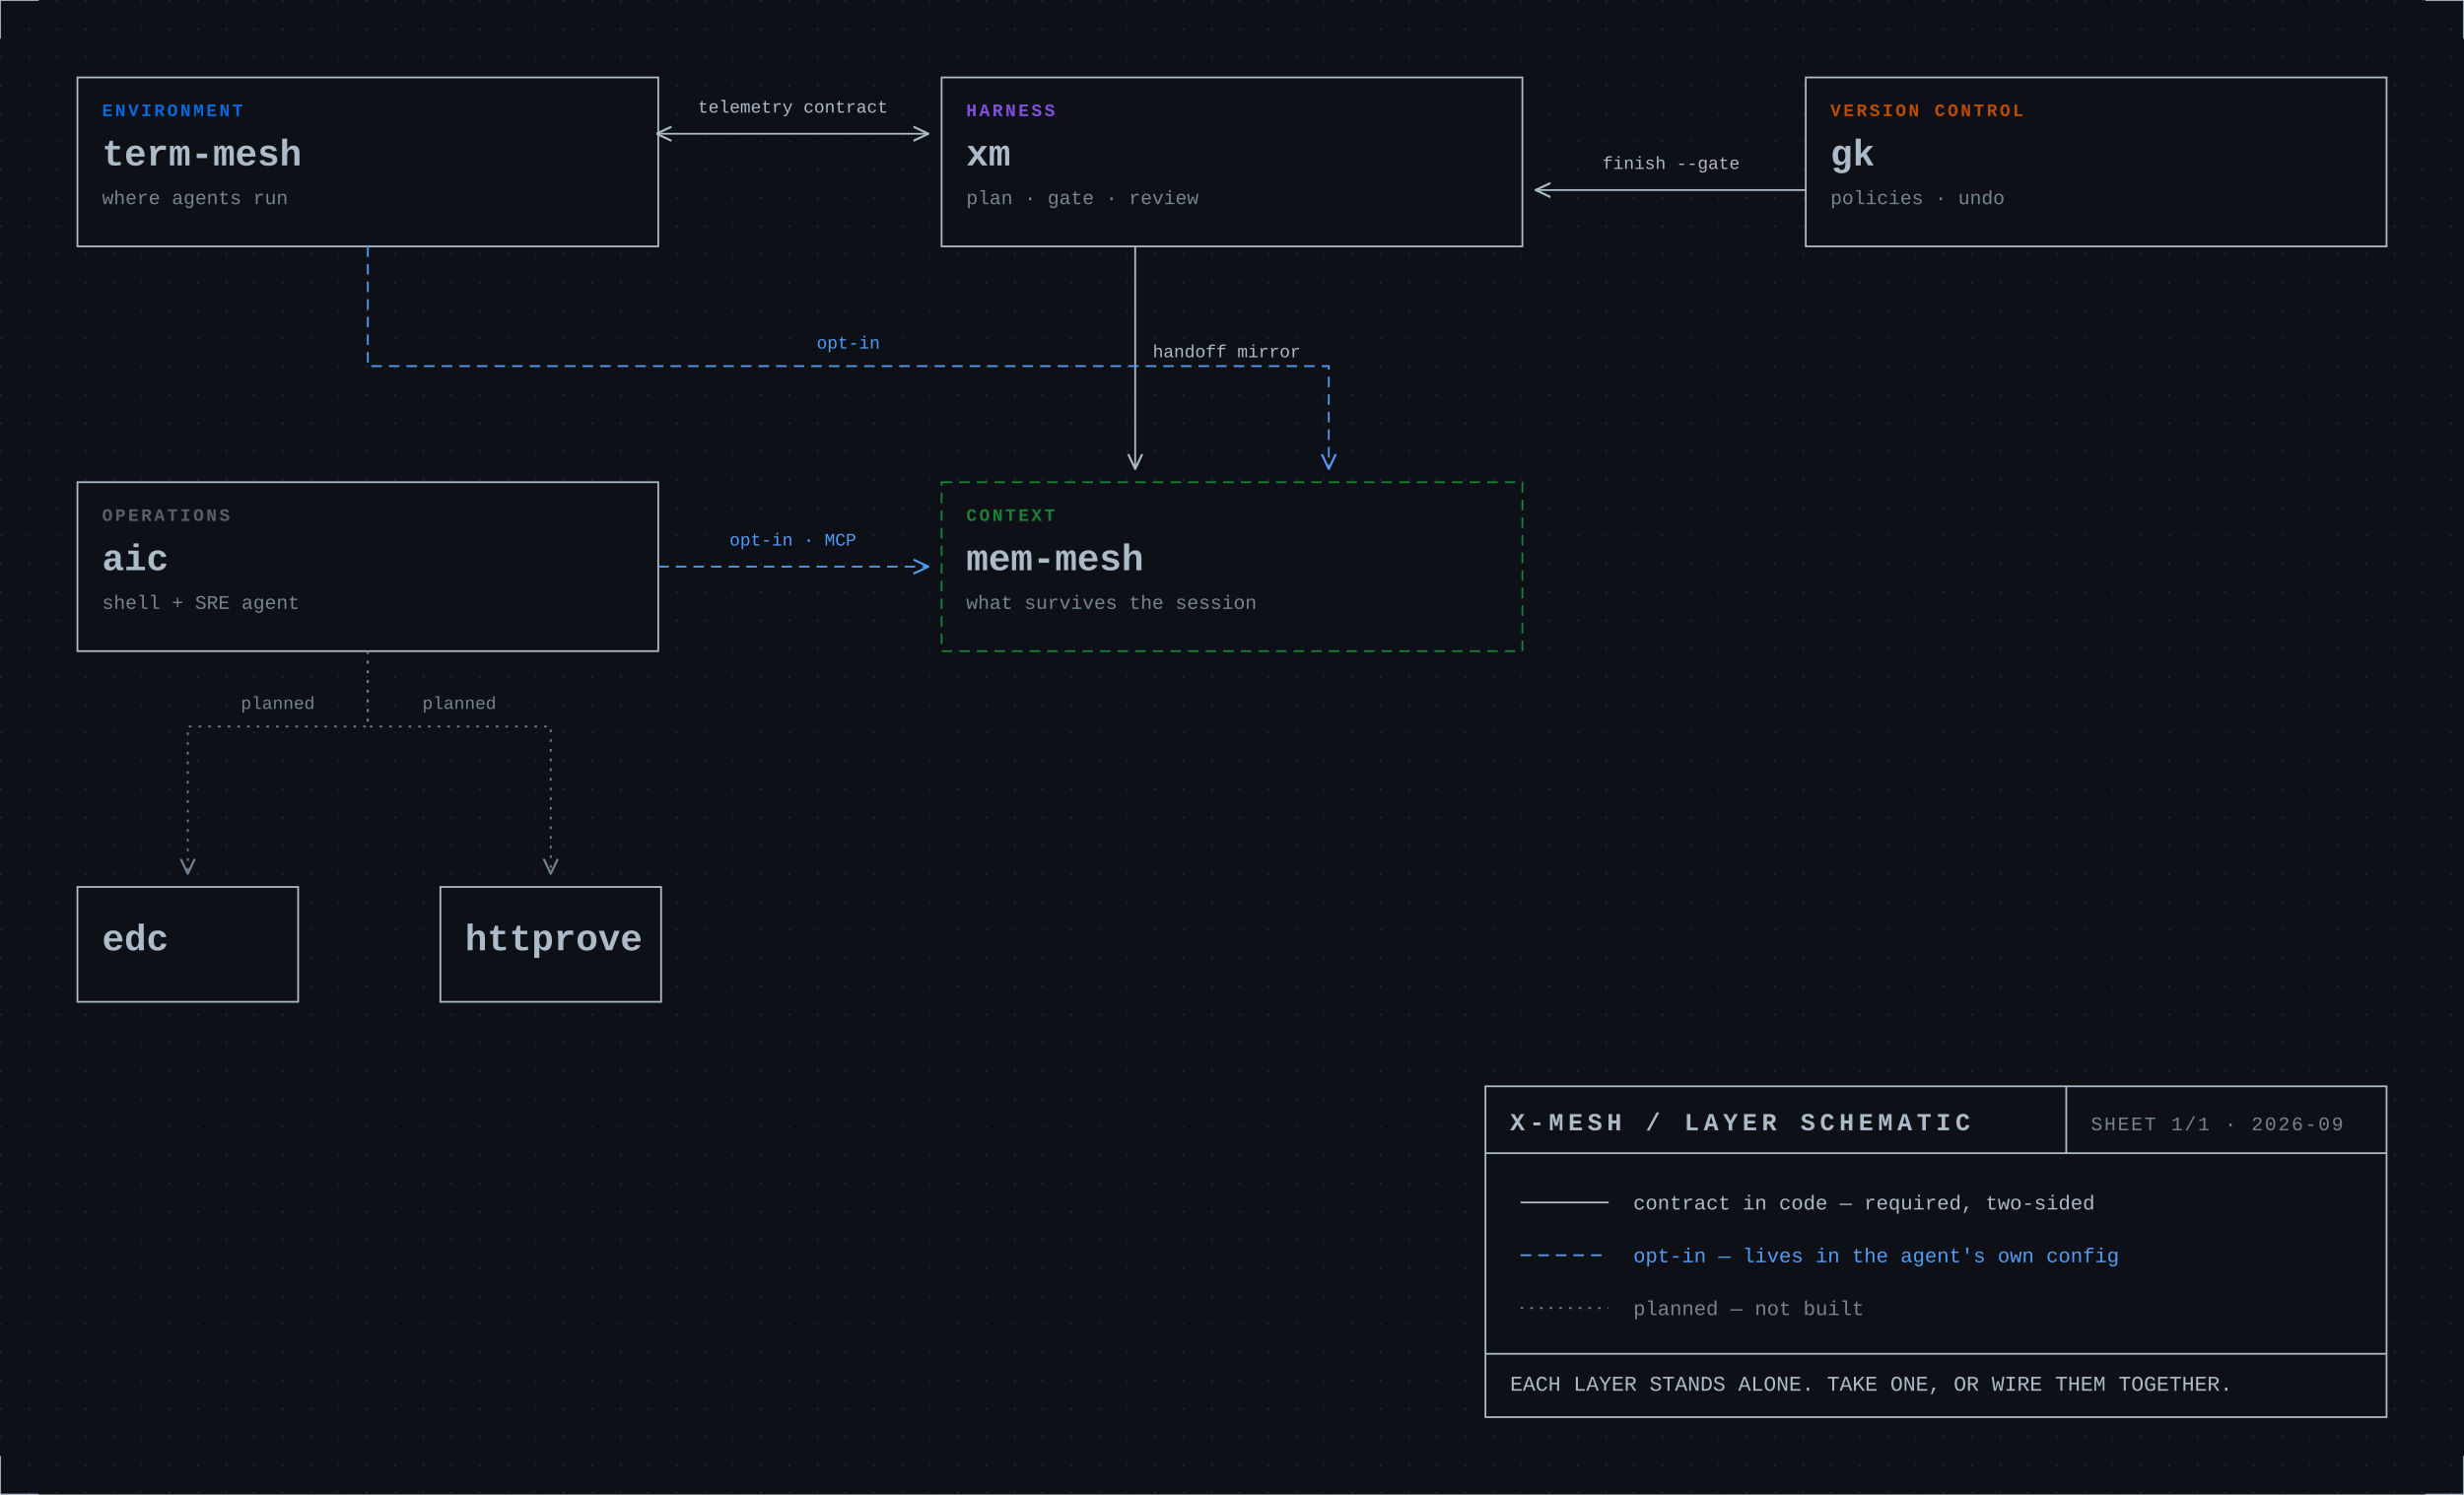
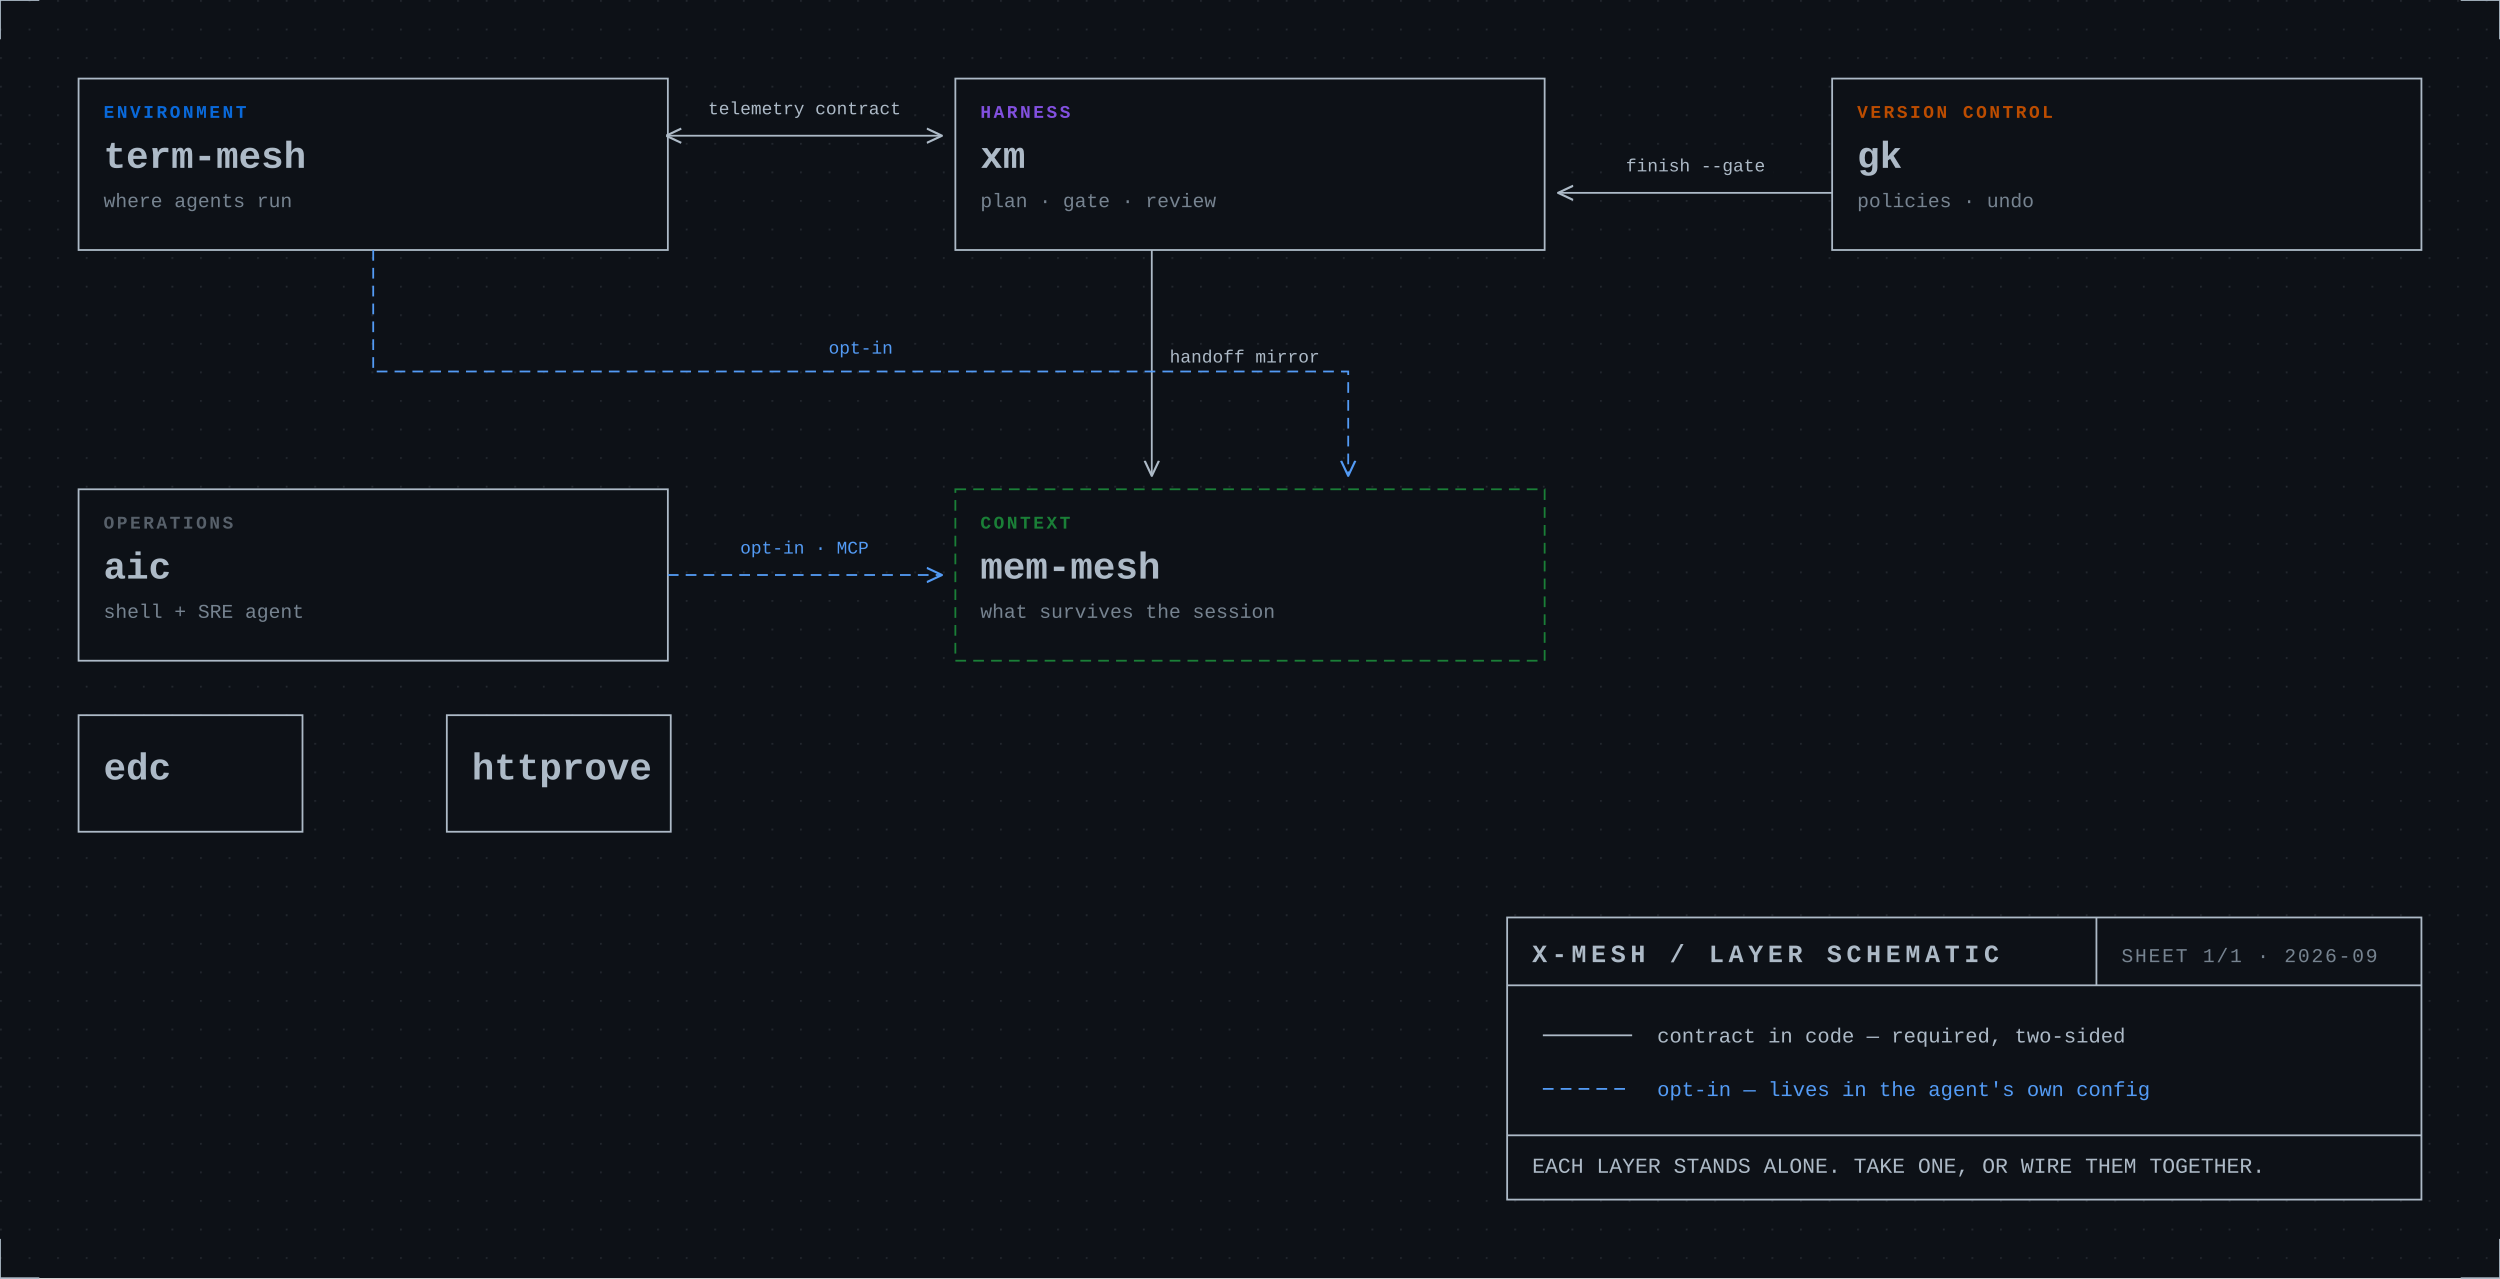
- <svg xmlns="http://www.w3.org/2000/svg" width="1400" height="849.28" viewBox="0 0 1400 849.28" role="img" aria-label="x-mesh — layers — schematic">
+ <svg xmlns="http://www.w3.org/2000/svg" width="1400" height="715.78" viewBox="0 0 1400 715.78" role="img" aria-label="x-mesh — layers — schematic">
  <defs>
    <marker id="ac" markerWidth="9" markerHeight="9" refX="8" refY="4.5" orient="auto">
      <path d="M0,0.5 L8.5,4.5 L0,8.5" fill="none" stroke="#adbac7" stroke-width="1.2" />
    </marker>
    <marker id="acs" markerWidth="9" markerHeight="9" refX="1" refY="4.5" orient="auto">
      <path d="M8.5,0.5 L0,4.5 L8.5,8.5" fill="none" stroke="#adbac7" stroke-width="1.2" />
    </marker>
    <marker id="ao" markerWidth="9" markerHeight="9" refX="8" refY="4.5" orient="auto">
      <path d="M0,0.5 L8.5,4.5 L0,8.5" fill="none" stroke="#539bf5" stroke-width="1.2" />
    </marker>
    <marker id="aos" markerWidth="9" markerHeight="9" refX="1" refY="4.5" orient="auto">
      <path d="M8.5,0.5 L0,4.5 L8.5,8.5" fill="none" stroke="#539bf5" stroke-width="1.2" />
    </marker>
    <marker id="ap" markerWidth="9" markerHeight="9" refX="8" refY="4.5" orient="auto">
      <path d="M0,0.5 L8.5,4.5 L0,8.5" fill="none" stroke="#768390" stroke-width="1.2" />
    </marker>
    <marker id="aps" markerWidth="9" markerHeight="9" refX="1" refY="4.5" orient="auto">
      <path d="M8.5,0.5 L0,4.5 L8.5,8.5" fill="none" stroke="#768390" stroke-width="1.2" />
    </marker>
  </defs>
-   <rect x="0" y="0" width="1400" height="849.28" fill="#0d1117" />
+   <rect x="0" y="0" width="1400" height="715.78" fill="#0d1117" />
  <pattern id="g" width="16" height="16" patternUnits="userSpaceOnUse">
    <circle cx="0.5" cy="0.5" r="0.6" fill="#21262d" />
  </pattern>
-   <rect x="0" y="0" width="1400" height="849.28" fill="url(#g)" />
+   <rect x="0" y="0" width="1400" height="715.78" fill="url(#g)" />
  <path d="M0,22 L0,0 L22,0" fill="none" stroke="#adbac7" stroke-width="1" />
  <path d="M1400,22 L1400,0 L1378,0" fill="none" stroke="#adbac7" stroke-width="1" />
-   <path d="M0,827.28 L0,849.28 L22,849.28" fill="none" stroke="#adbac7" stroke-width="1" />
-   <path d="M1400,827.28 L1400,849.28 L1378,849.28" fill="none" stroke="#adbac7" stroke-width="1" />
+   <path d="M0,693.78 L0,715.78 L22,715.78" fill="none" stroke="#adbac7" stroke-width="1" />
+   <path d="M1400,693.78 L1400,715.78 L1378,715.78" fill="none" stroke="#adbac7" stroke-width="1" />
  <rect x="44" y="44" width="330" height="96" rx="0" fill="#0d1117" stroke="#adbac7" stroke-width="1" />
  <text x="58" y="66" fill="#0969da" font-family="ui-monospace,SFMono-Regular,&quot;SF Mono&quot;,Menlo,Consolas,&quot;Liberation Mono&quot;,monospace" font-size="10" font-weight="700" letter-spacing="1.4" xml:space="preserve">ENVIRONMENT</text>
  <text x="58" y="94" fill="#adbac7" font-family="ui-monospace,SFMono-Regular,&quot;SF Mono&quot;,Menlo,Consolas,&quot;Liberation Mono&quot;,monospace" font-size="21" font-weight="600" xml:space="preserve">term-mesh</text>
  <text x="58" y="116" fill="#768390" font-family="ui-monospace,SFMono-Regular,&quot;SF Mono&quot;,Menlo,Consolas,&quot;Liberation Mono&quot;,monospace" font-size="11" xml:space="preserve">where agents run</text>
  <rect x="535" y="44" width="330" height="96" rx="0" fill="#0d1117" stroke="#adbac7" stroke-width="1" />
  <text x="549" y="66" fill="#8250df" font-family="ui-monospace,SFMono-Regular,&quot;SF Mono&quot;,Menlo,Consolas,&quot;Liberation Mono&quot;,monospace" font-size="10" font-weight="700" letter-spacing="1.4" xml:space="preserve">HARNESS</text>
  <text x="549" y="94" fill="#adbac7" font-family="ui-monospace,SFMono-Regular,&quot;SF Mono&quot;,Menlo,Consolas,&quot;Liberation Mono&quot;,monospace" font-size="21" font-weight="600" xml:space="preserve">xm</text>
  <text x="549" y="116" fill="#768390" font-family="ui-monospace,SFMono-Regular,&quot;SF Mono&quot;,Menlo,Consolas,&quot;Liberation Mono&quot;,monospace" font-size="11" xml:space="preserve">plan · gate · review</text>
  <rect x="1026" y="44" width="330" height="96" rx="0" fill="#0d1117" stroke="#adbac7" stroke-width="1" />
  <text x="1040" y="66" fill="#bc4c00" font-family="ui-monospace,SFMono-Regular,&quot;SF Mono&quot;,Menlo,Consolas,&quot;Liberation Mono&quot;,monospace" font-size="10" font-weight="700" letter-spacing="1.4" xml:space="preserve">VERSION CONTROL</text>
  <text x="1040" y="94" fill="#adbac7" font-family="ui-monospace,SFMono-Regular,&quot;SF Mono&quot;,Menlo,Consolas,&quot;Liberation Mono&quot;,monospace" font-size="21" font-weight="600" xml:space="preserve">gk</text>
  <text x="1040" y="116" fill="#768390" font-family="ui-monospace,SFMono-Regular,&quot;SF Mono&quot;,Menlo,Consolas,&quot;Liberation Mono&quot;,monospace" font-size="11" xml:space="preserve">policies · undo</text>
  <rect x="44" y="274" width="330" height="96" rx="0" fill="#0d1117" stroke="#adbac7" stroke-width="1" />
  <text x="58" y="296" fill="#57606a" font-family="ui-monospace,SFMono-Regular,&quot;SF Mono&quot;,Menlo,Consolas,&quot;Liberation Mono&quot;,monospace" font-size="10" font-weight="700" letter-spacing="1.4" xml:space="preserve">OPERATIONS</text>
  <text x="58" y="324" fill="#adbac7" font-family="ui-monospace,SFMono-Regular,&quot;SF Mono&quot;,Menlo,Consolas,&quot;Liberation Mono&quot;,monospace" font-size="21" font-weight="600" xml:space="preserve">aic</text>
  <text x="58" y="346" fill="#768390" font-family="ui-monospace,SFMono-Regular,&quot;SF Mono&quot;,Menlo,Consolas,&quot;Liberation Mono&quot;,monospace" font-size="11" xml:space="preserve">shell + SRE agent</text>
  <rect x="535" y="274" width="330" height="96" rx="0" fill="#0d1117" stroke="#1a7f37" stroke-width="1" stroke-dasharray="6 4" />
  <text x="549" y="296" fill="#1a7f37" font-family="ui-monospace,SFMono-Regular,&quot;SF Mono&quot;,Menlo,Consolas,&quot;Liberation Mono&quot;,monospace" font-size="10" font-weight="700" letter-spacing="1.4" xml:space="preserve">CONTEXT</text>
  <text x="549" y="324" fill="#adbac7" font-family="ui-monospace,SFMono-Regular,&quot;SF Mono&quot;,Menlo,Consolas,&quot;Liberation Mono&quot;,monospace" font-size="21" font-weight="600" xml:space="preserve">mem-mesh</text>
  <text x="549" y="346" fill="#768390" font-family="ui-monospace,SFMono-Regular,&quot;SF Mono&quot;,Menlo,Consolas,&quot;Liberation Mono&quot;,monospace" font-size="11" xml:space="preserve">what survives the session</text>
-   <rect x="44" y="504" width="125.4" height="65.28" rx="0" fill="#0d1117" stroke="#adbac7" stroke-width="1" />
-   <text x="58" y="540" fill="#adbac7" font-family="ui-monospace,SFMono-Regular,&quot;SF Mono&quot;,Menlo,Consolas,&quot;Liberation Mono&quot;,monospace" font-size="21" font-weight="600" xml:space="preserve">edc</text>
-   <rect x="250.22" y="504" width="125.4" height="65.28" rx="0" fill="#0d1117" stroke="#adbac7" stroke-width="1" />
-   <text x="264.22" y="540" fill="#adbac7" font-family="ui-monospace,SFMono-Regular,&quot;SF Mono&quot;,Menlo,Consolas,&quot;Liberation Mono&quot;,monospace" font-size="21" font-weight="600" xml:space="preserve">httprove</text>
+   <rect x="44" y="400.5" width="125.4" height="65.28" rx="0" fill="#0d1117" stroke="#adbac7" stroke-width="1" />
+   <text x="58" y="436.5" fill="#adbac7" font-family="ui-monospace,SFMono-Regular,&quot;SF Mono&quot;,Menlo,Consolas,&quot;Liberation Mono&quot;,monospace" font-size="21" font-weight="600" xml:space="preserve">edc</text>
+   <rect x="250.22" y="400.5" width="125.4" height="65.28" rx="0" fill="#0d1117" stroke="#adbac7" stroke-width="1" />
+   <text x="264.22" y="436.5" fill="#adbac7" font-family="ui-monospace,SFMono-Regular,&quot;SF Mono&quot;,Menlo,Consolas,&quot;Liberation Mono&quot;,monospace" font-size="21" font-weight="600" xml:space="preserve">httprove</text>
  <path d="M374,76 L527,76" fill="none" stroke="#adbac7" stroke-width="1" marker-end="url(#ac)" marker-start="url(#acs)" />
  <rect x="392.3" y="54" width="116.4" height="14" fill="#0d1117" />
  <text x="450.5" y="64" fill="#adbac7" font-family="ui-monospace,SFMono-Regular,&quot;SF Mono&quot;,Menlo,Consolas,&quot;Liberation Mono&quot;,monospace" font-size="10" text-anchor="middle" xml:space="preserve">telemetry contract</text>
  <path d="M1026,108 L873,108" fill="none" stroke="#adbac7" stroke-width="1" marker-end="url(#ac)" />
  <rect x="905.8" y="86" width="87.4" height="14" fill="#0d1117" />
  <text x="949.5" y="96" fill="#adbac7" font-family="ui-monospace,SFMono-Regular,&quot;SF Mono&quot;,Menlo,Consolas,&quot;Liberation Mono&quot;,monospace" font-size="10" text-anchor="middle" xml:space="preserve">finish --gate</text>
  <path d="M645,140 L645,266" fill="none" stroke="#adbac7" stroke-width="1" marker-end="url(#ac)" />
  <text x="655" y="203" fill="#adbac7" font-family="ui-monospace,SFMono-Regular,&quot;SF Mono&quot;,Menlo,Consolas,&quot;Liberation Mono&quot;,monospace" font-size="10" text-anchor="start" xml:space="preserve">handoff mirror</text>
  <path d="M209,140 L209,208.04 L755,208.04 L755,266" fill="none" stroke="#539bf5" stroke-width="1" stroke-dasharray="6 4" marker-end="url(#ao)" />
  <rect x="458.6" y="188.04" width="46.8" height="14" fill="#0d1117" />
  <text x="482" y="198.04" fill="#539bf5" font-family="ui-monospace,SFMono-Regular,&quot;SF Mono&quot;,Menlo,Consolas,&quot;Liberation Mono&quot;,monospace" font-size="10" text-anchor="middle" xml:space="preserve">opt-in</text>
  <path d="M374,322 L527,322" fill="none" stroke="#539bf5" stroke-width="1" stroke-dasharray="6 4" marker-end="url(#ao)" />
  <rect x="409.7" y="300" width="81.6" height="14" fill="#0d1117" />
  <text x="450.5" y="310" fill="#539bf5" font-family="ui-monospace,SFMono-Regular,&quot;SF Mono&quot;,Menlo,Consolas,&quot;Liberation Mono&quot;,monospace" font-size="10" text-anchor="middle" xml:space="preserve">opt-in · MCP</text>
-   <path d="M209,370 L209,412.84 L106.7,412.84 L106.7,496" fill="none" stroke="#768390" stroke-width="1" stroke-dasharray="1.5 4" marker-end="url(#ap)" />
-   <rect x="131.55" y="392.84" width="52.6" height="14" fill="#0d1117" />
-   <text x="157.85" y="402.84" fill="#768390" font-family="ui-monospace,SFMono-Regular,&quot;SF Mono&quot;,Menlo,Consolas,&quot;Liberation Mono&quot;,monospace" font-size="10" text-anchor="middle" xml:space="preserve">planned</text>
-   <path d="M209,370 L209,412.84 L312.92,412.84 L312.92,496" fill="none" stroke="#768390" stroke-width="1" stroke-dasharray="1.5 4" marker-end="url(#ap)" />
-   <rect x="234.66" y="392.84" width="52.6" height="14" fill="#0d1117" />
-   <text x="260.96" y="402.84" fill="#768390" font-family="ui-monospace,SFMono-Regular,&quot;SF Mono&quot;,Menlo,Consolas,&quot;Liberation Mono&quot;,monospace" font-size="10" text-anchor="middle" xml:space="preserve">planned</text>
-   <g transform="translate(844,617.28)">
-     <rect x="0" y="0" width="512" height="188" fill="#0d1117" stroke="#adbac7" stroke-width="1" />
+   <g transform="translate(844,513.78)">
+     <rect x="0" y="0" width="512" height="158" fill="#0d1117" stroke="#adbac7" stroke-width="1" />
    <line x1="0" y1="38" x2="512" y2="38" stroke="#adbac7" stroke-width="1" />
    <line x1="330" y1="0" x2="330" y2="38" stroke="#adbac7" stroke-width="1" />
    <text x="14" y="25" fill="#adbac7" font-family="ui-monospace,SFMono-Regular,&quot;SF Mono&quot;,Menlo,Consolas,&quot;Liberation Mono&quot;,monospace" font-size="14" font-weight="600" letter-spacing="2.6" xml:space="preserve">X-MESH / LAYER SCHEMATIC</text>
    <text x="344" y="25" fill="#768390" font-family="ui-monospace,SFMono-Regular,&quot;SF Mono&quot;,Menlo,Consolas,&quot;Liberation Mono&quot;,monospace" font-size="11" letter-spacing="1" xml:space="preserve">SHEET 1/1 · 2026-09</text>
    <line x1="20" y1="66" x2="70" y2="66" stroke="#adbac7" stroke-width="1" />
    <text x="84" y="70" fill="#adbac7" font-family="ui-monospace,SFMono-Regular,&quot;SF Mono&quot;,Menlo,Consolas,&quot;Liberation Mono&quot;,monospace" font-size="11.5" xml:space="preserve">contract in code — required, two-sided</text>
    <line x1="20" y1="96" x2="70" y2="96" stroke="#539bf5" stroke-width="1" stroke-dasharray="6 4" />
    <text x="84" y="100" fill="#539bf5" font-family="ui-monospace,SFMono-Regular,&quot;SF Mono&quot;,Menlo,Consolas,&quot;Liberation Mono&quot;,monospace" font-size="11.5" xml:space="preserve">opt-in — lives in the agent's own config</text>
-     <line x1="20" y1="126" x2="70" y2="126" stroke="#768390" stroke-width="1" stroke-dasharray="1.5 4" />
-     <text x="84" y="130" fill="#768390" font-family="ui-monospace,SFMono-Regular,&quot;SF Mono&quot;,Menlo,Consolas,&quot;Liberation Mono&quot;,monospace" font-size="11.5" xml:space="preserve">planned — not built</text>
-     <line x1="0" y1="152" x2="512" y2="152" stroke="#adbac7" stroke-width="1" />
-     <text x="14" y="173" fill="#adbac7" font-family="ui-monospace,SFMono-Regular,&quot;SF Mono&quot;,Menlo,Consolas,&quot;Liberation Mono&quot;,monospace" font-size="12" xml:space="preserve">EACH LAYER STANDS ALONE. TAKE ONE, OR WIRE THEM TOGETHER.</text>
+     <line x1="0" y1="122" x2="512" y2="122" stroke="#adbac7" stroke-width="1" />
+     <text x="14" y="143" fill="#adbac7" font-family="ui-monospace,SFMono-Regular,&quot;SF Mono&quot;,Menlo,Consolas,&quot;Liberation Mono&quot;,monospace" font-size="12" xml:space="preserve">EACH LAYER STANDS ALONE. TAKE ONE, OR WIRE THEM TOGETHER.</text>
  </g>
</svg>
